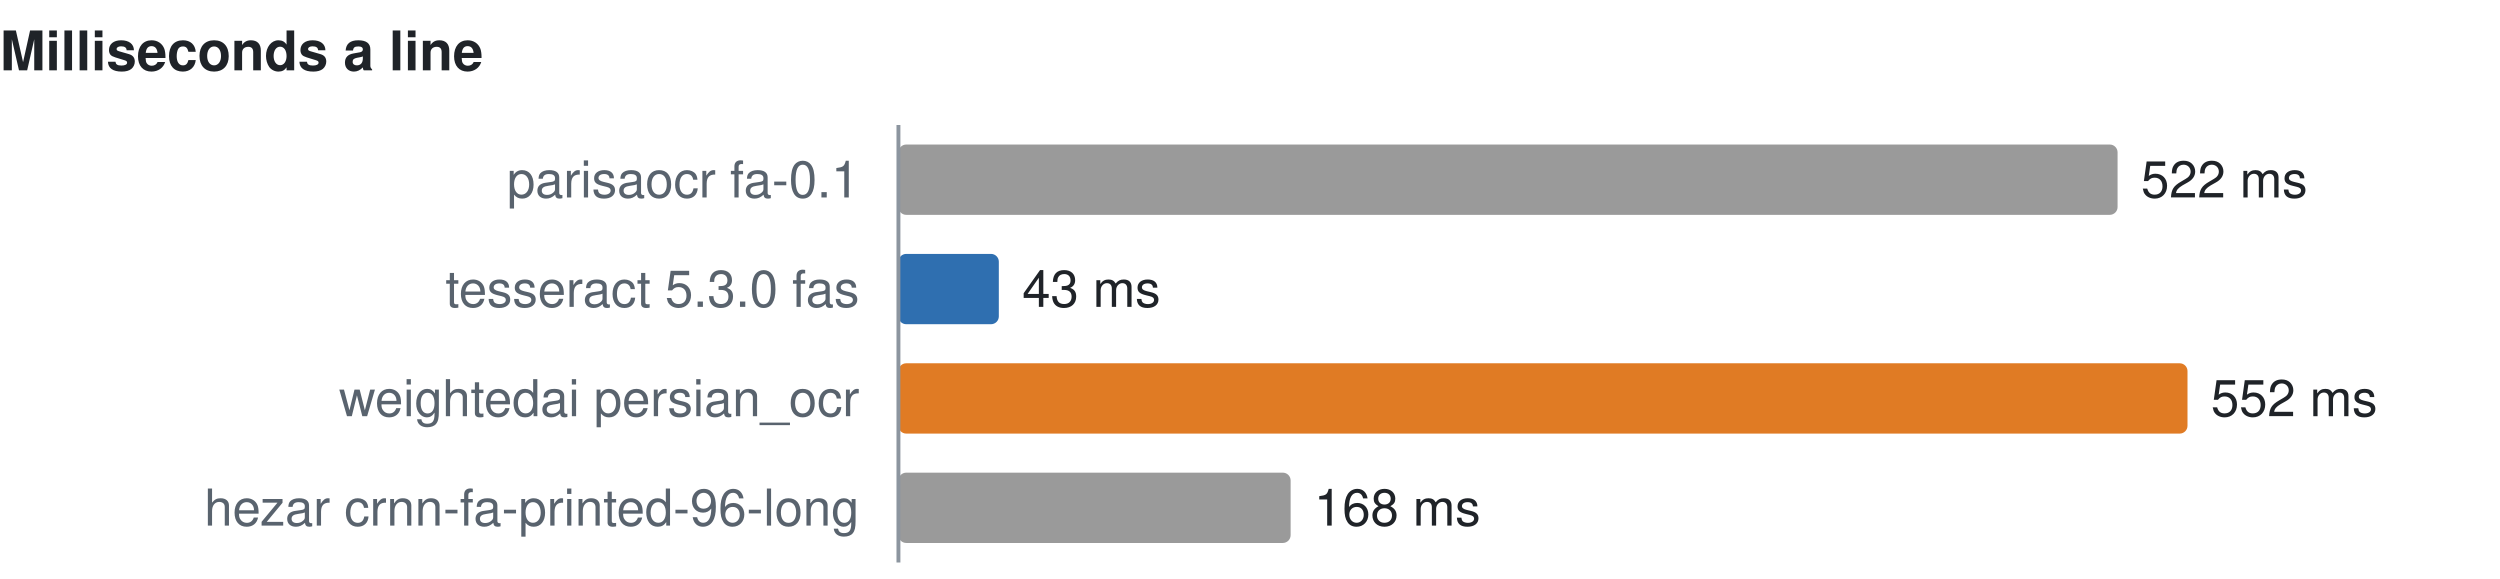
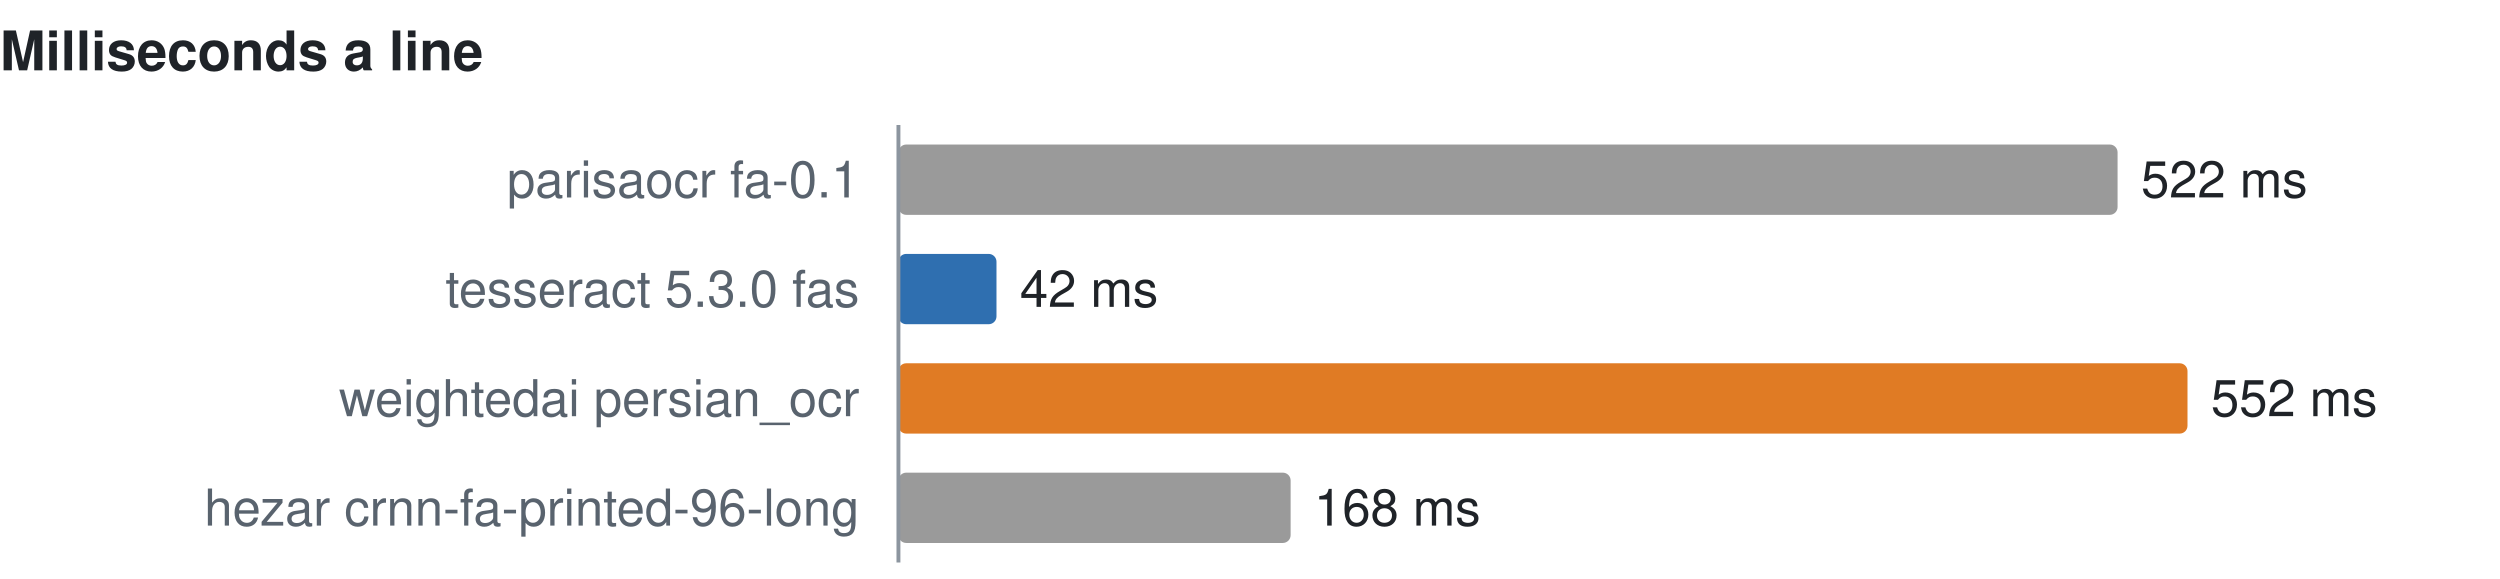
<svg xmlns="http://www.w3.org/2000/svg" width="640" height="148" font-family="-apple-system, Segoe UI, Helvetica, Arial, sans-serif" font-size="13">
  <style>text { fill: #1f2328 } .label { fill: #59636e } @media (prefers-color-scheme: dark) { text { fill: #e6edf3 } .label { fill: #9198a1 } }</style>
  <text x="0" y="18" font-size="14" font-weight="600">Milliseconds a line</text>
  <text class="label" x="220" y="46.0" dy="0.35em" text-anchor="end">parisaocr fa-0.1</text>
  <rect x="230" y="37" width="312.1" height="18" rx="2" fill="#9a9a9a" />
  <text x="548.1" y="46.0" dy="0.35em">522 ms</text>
  <text class="label" x="220" y="74.0" dy="0.35em" text-anchor="end">tesseract 5.3.0 fas</text>
-   <rect x="230" y="65" width="25.7" height="18" rx="2" fill="#2f6fb0" />
-   <text x="261.7" y="74.0" dy="0.35em">43 ms</text>
+   <rect x="230" y="65" width="25.1" height="18" rx="2" fill="#2f6fb0" />
+   <text x="261.1" y="74.0" dy="0.35em">42 ms</text>
  <text class="label" x="220" y="102.0" dy="0.35em" text-anchor="end">weightedai persian_ocr</text>
  <rect x="230" y="93" width="330.0" height="18" rx="2" fill="#e07b24" />
  <text x="566.0" y="102.0" dy="0.35em">552 ms</text>
  <text class="label" x="220" y="130.0" dy="0.35em" text-anchor="end">hezar crnn-fa-printed-96-long</text>
  <rect x="230" y="121" width="100.4" height="18" rx="2" fill="#9a9a9a" />
  <text x="336.4" y="130.0" dy="0.35em">168 ms</text>
  <line x1="230" x2="230" y1="32" y2="144" stroke="#8c959f" />
</svg>
